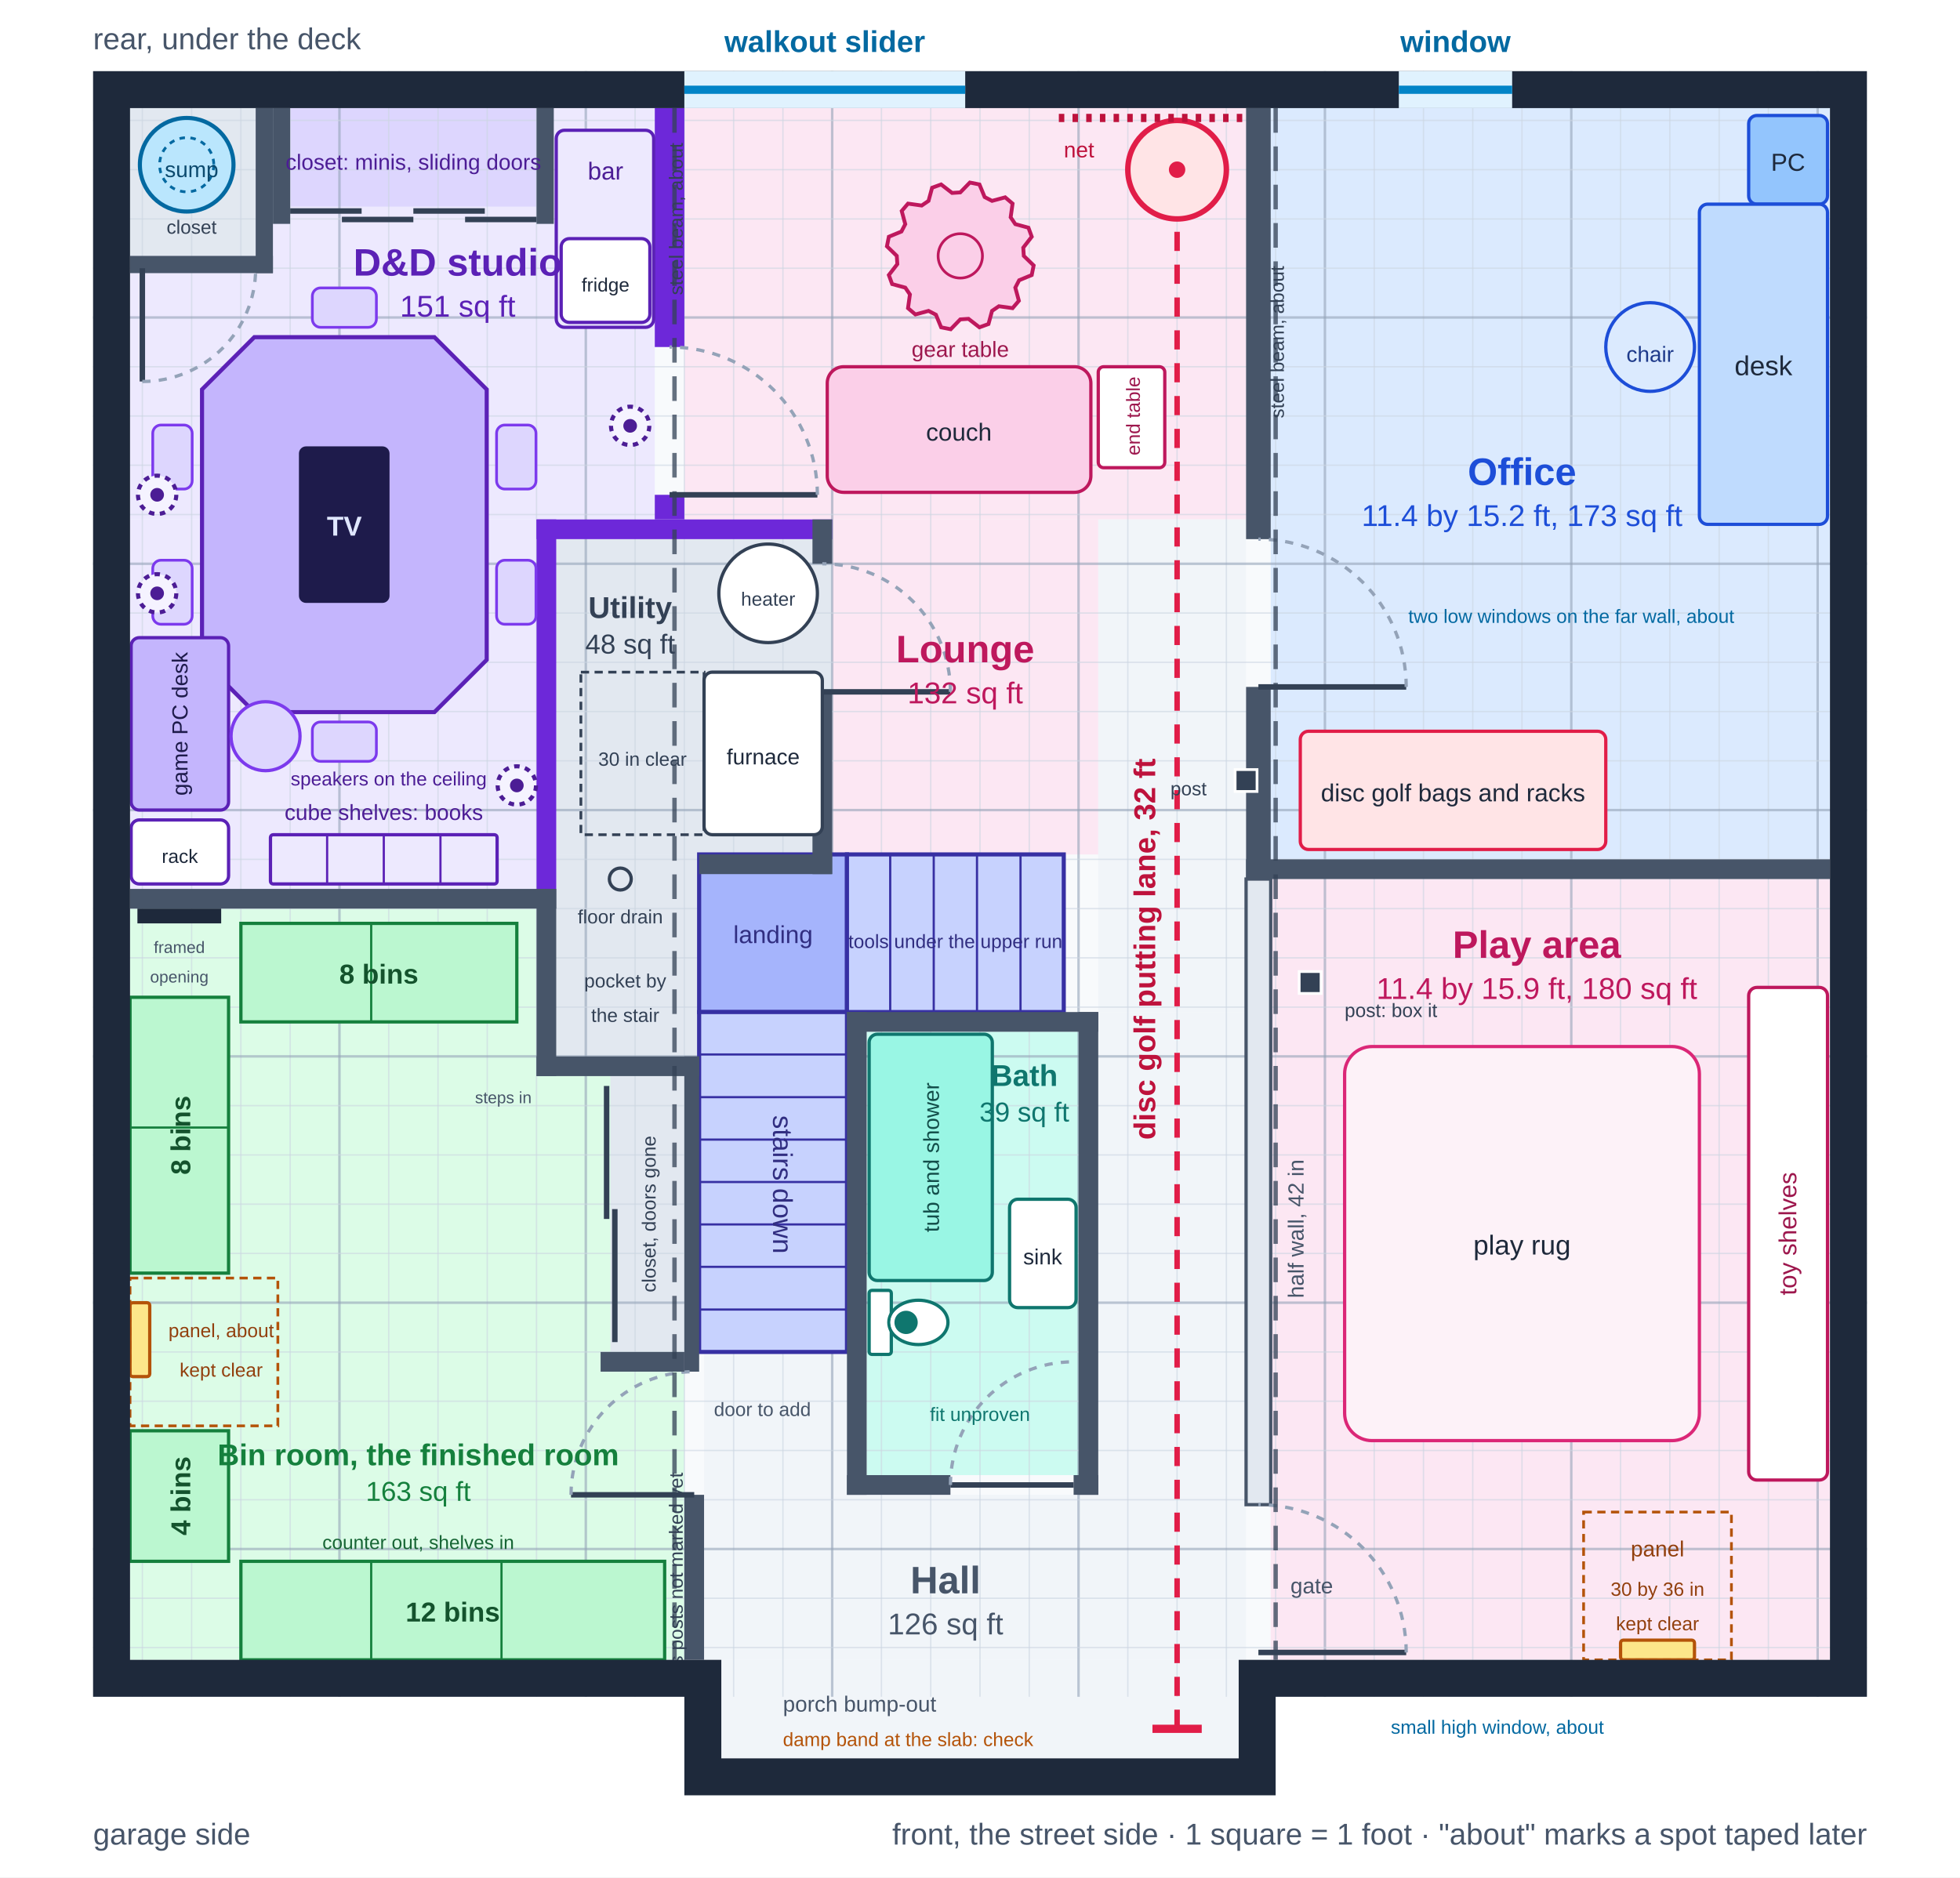
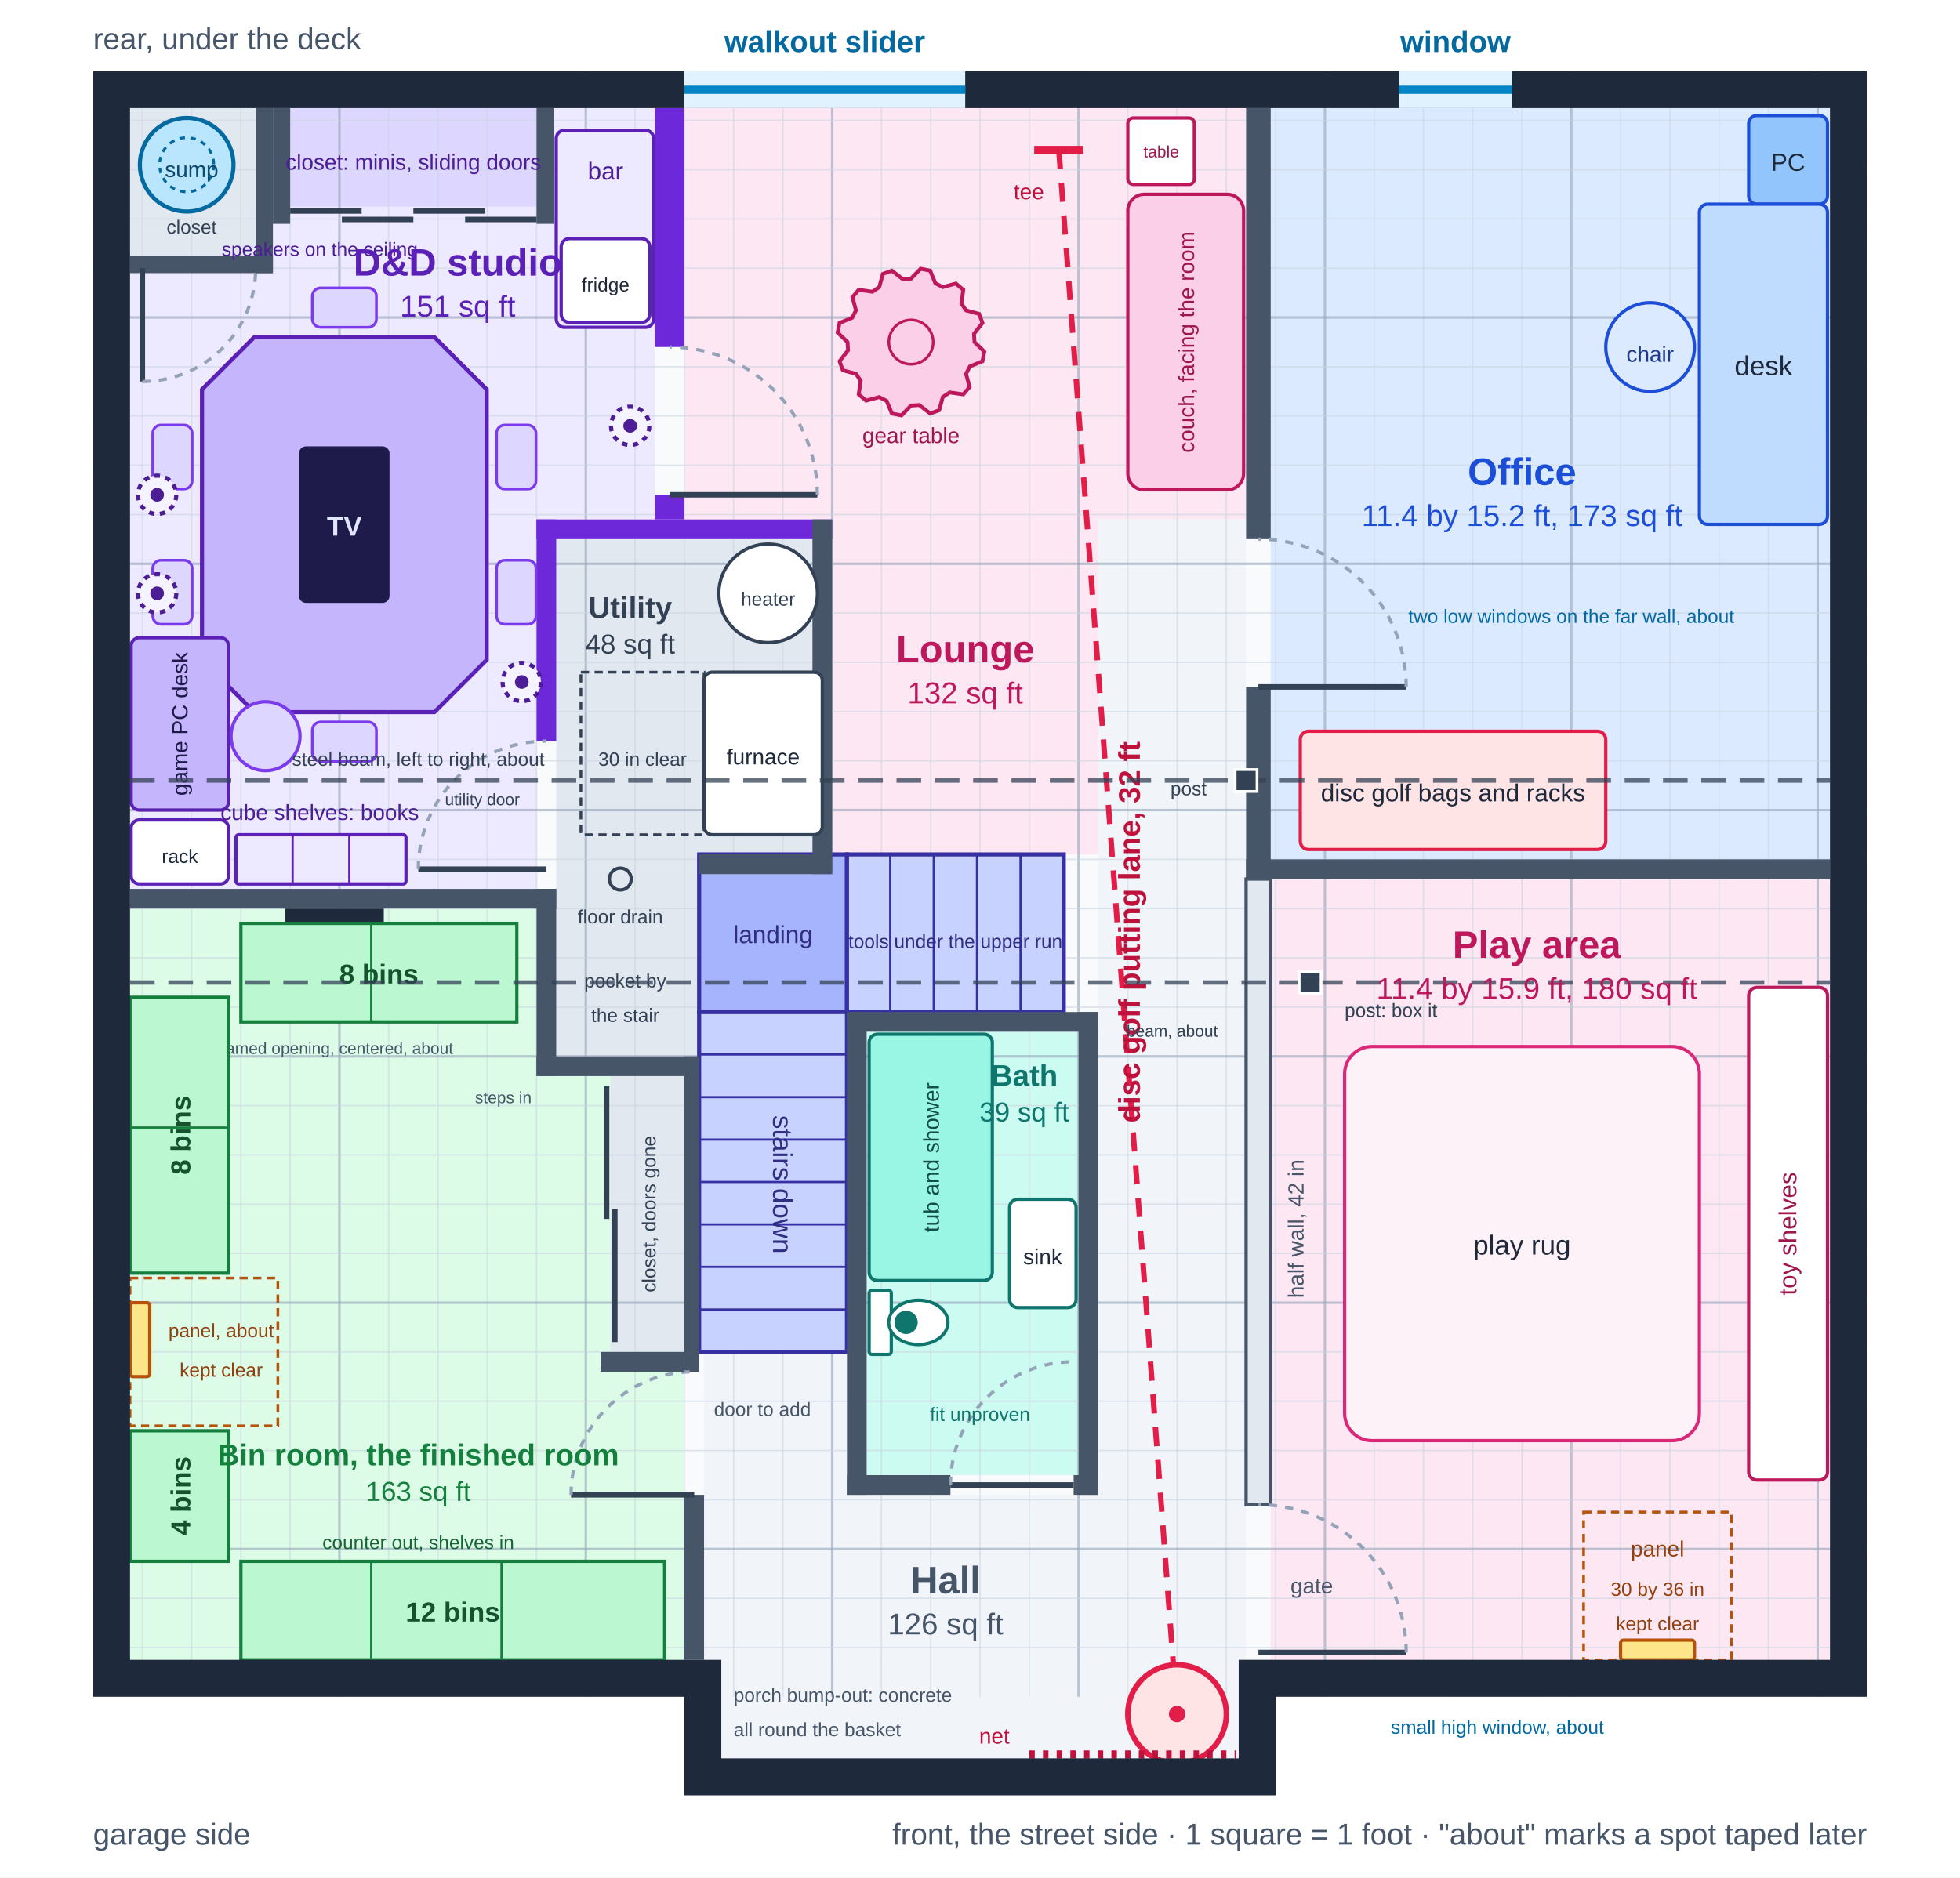
<svg xmlns="http://www.w3.org/2000/svg" viewBox="0 0 716 686" width="716" height="686" font-family="Segoe UI, Arial, sans-serif" role="img" aria-label="The basement with the D&amp;D studio by the utilities: studio, office, play area, bins in the finished room, the lane">
  <rect width="716" height="686" fill="#ffffff" />
  <rect x="34.0" y="26.0" width="648.0" height="594.0" fill="#f8fafc" />
  <rect x="250.0" y="620.0" width="216.0" height="36.0" fill="#f8fafc" />
  <rect x="47.5" y="39.5" width="191.7" height="150.3" fill="#ede9fe" />
  <rect x="47.5" y="189.8" width="148.5" height="135.0" fill="#ede9fe" />
  <rect x="47.5" y="39.5" width="45.9" height="54.0" fill="#e2e8f0" />
  <rect x="106.0" y="39.5" width="90.0" height="36.0" fill="#ddd6fe" />
  <rect x="47.5" y="332.0" width="148.5" height="54.0" fill="#dcfce7" />
  <rect x="47.5" y="386.0" width="202.5" height="220.5" fill="#dcfce7" />
  <rect x="223.0" y="393.2" width="27.0" height="100.8" fill="#e2e8f0" />
  <rect x="464.2" y="321.2" width="204.3" height="285.3" fill="#fce7f3" />
  <rect x="203.2" y="197.0" width="100.8" height="115.2" fill="#e2e8f0" />
  <rect x="203.2" y="312.2" width="52.2" height="73.8" fill="#e2e8f0" />
  <rect x="250.0" y="39.5" width="205.2" height="150.3" fill="#fce7f3" />
  <rect x="304.0" y="189.8" width="97.2" height="122.4" fill="#fce7f3" />
  <rect x="401.2" y="189.8" width="54.0" height="180.0" fill="#f1f5f9" />
  <rect x="401.2" y="369.8" width="54.0" height="176.4" fill="#f1f5f9" />
  <rect x="257.2" y="494.0" width="52.2" height="52.2" fill="#f1f5f9" />
  <rect x="257.2" y="546.2" width="198.0" height="60.3" fill="#f1f5f9" />
  <rect x="263.5" y="606.5" width="189.0" height="36.0" fill="#f1f5f9" />
  <rect x="464.2" y="39.5" width="204.3" height="274.5" fill="#dbeafe" />
  <rect x="316.6" y="377.0" width="77.4" height="162.0" fill="#ccfbf1" />
  <line x1="52.0" y1="26.0" x2="52.0" y2="620.0" stroke="#cbd5e1" stroke-width="0.5" opacity="0.6" />
  <line x1="70.0" y1="26.0" x2="70.0" y2="620.0" stroke="#cbd5e1" stroke-width="0.5" opacity="0.6" />
  <line x1="88.0" y1="26.0" x2="88.0" y2="620.0" stroke="#cbd5e1" stroke-width="0.5" opacity="0.6" />
  <line x1="106.0" y1="26.0" x2="106.0" y2="620.0" stroke="#cbd5e1" stroke-width="0.5" opacity="0.6" />
  <line x1="124.0" y1="26.0" x2="124.0" y2="620.0" stroke="#94a3b8" stroke-width="0.9" opacity="0.6" />
  <line x1="142.0" y1="26.0" x2="142.0" y2="620.0" stroke="#cbd5e1" stroke-width="0.5" opacity="0.6" />
  <line x1="160.0" y1="26.0" x2="160.0" y2="620.0" stroke="#cbd5e1" stroke-width="0.5" opacity="0.6" />
  <line x1="178.0" y1="26.0" x2="178.0" y2="620.0" stroke="#cbd5e1" stroke-width="0.5" opacity="0.6" />
  <line x1="196.0" y1="26.0" x2="196.0" y2="620.0" stroke="#cbd5e1" stroke-width="0.5" opacity="0.6" />
  <line x1="214.0" y1="26.0" x2="214.0" y2="620.0" stroke="#94a3b8" stroke-width="0.9" opacity="0.6" />
  <line x1="232.0" y1="26.0" x2="232.0" y2="620.0" stroke="#cbd5e1" stroke-width="0.5" opacity="0.6" />
  <line x1="250.0" y1="26.0" x2="250.0" y2="620.0" stroke="#cbd5e1" stroke-width="0.5" opacity="0.6" />
  <line x1="268.0" y1="26.0" x2="268.0" y2="620.0" stroke="#cbd5e1" stroke-width="0.5" opacity="0.6" />
  <line x1="286.0" y1="26.0" x2="286.0" y2="620.0" stroke="#cbd5e1" stroke-width="0.5" opacity="0.6" />
  <line x1="304.0" y1="26.0" x2="304.0" y2="620.0" stroke="#94a3b8" stroke-width="0.9" opacity="0.6" />
  <line x1="322.0" y1="26.0" x2="322.0" y2="620.0" stroke="#cbd5e1" stroke-width="0.5" opacity="0.6" />
  <line x1="340.0" y1="26.0" x2="340.0" y2="620.0" stroke="#cbd5e1" stroke-width="0.5" opacity="0.6" />
  <line x1="358.0" y1="26.0" x2="358.0" y2="620.0" stroke="#cbd5e1" stroke-width="0.5" opacity="0.6" />
  <line x1="376.0" y1="26.0" x2="376.0" y2="620.0" stroke="#cbd5e1" stroke-width="0.5" opacity="0.6" />
  <line x1="394.0" y1="26.0" x2="394.0" y2="620.0" stroke="#94a3b8" stroke-width="0.9" opacity="0.6" />
  <line x1="412.0" y1="26.0" x2="412.0" y2="620.0" stroke="#cbd5e1" stroke-width="0.5" opacity="0.6" />
  <line x1="430.0" y1="26.0" x2="430.0" y2="620.0" stroke="#cbd5e1" stroke-width="0.5" opacity="0.6" />
  <line x1="448.0" y1="26.0" x2="448.0" y2="620.0" stroke="#cbd5e1" stroke-width="0.5" opacity="0.6" />
  <line x1="466.0" y1="26.0" x2="466.0" y2="620.0" stroke="#cbd5e1" stroke-width="0.5" opacity="0.6" />
  <line x1="484.0" y1="26.0" x2="484.0" y2="620.0" stroke="#94a3b8" stroke-width="0.9" opacity="0.6" />
  <line x1="502.0" y1="26.0" x2="502.0" y2="620.0" stroke="#cbd5e1" stroke-width="0.5" opacity="0.6" />
  <line x1="520.0" y1="26.0" x2="520.0" y2="620.0" stroke="#cbd5e1" stroke-width="0.5" opacity="0.6" />
  <line x1="538.0" y1="26.0" x2="538.0" y2="620.0" stroke="#cbd5e1" stroke-width="0.5" opacity="0.6" />
  <line x1="556.0" y1="26.0" x2="556.0" y2="620.0" stroke="#cbd5e1" stroke-width="0.5" opacity="0.6" />
  <line x1="574.0" y1="26.0" x2="574.0" y2="620.0" stroke="#94a3b8" stroke-width="0.9" opacity="0.6" />
  <line x1="592.0" y1="26.0" x2="592.0" y2="620.0" stroke="#cbd5e1" stroke-width="0.5" opacity="0.6" />
  <line x1="610.0" y1="26.0" x2="610.0" y2="620.0" stroke="#cbd5e1" stroke-width="0.5" opacity="0.6" />
  <line x1="628.0" y1="26.0" x2="628.0" y2="620.0" stroke="#cbd5e1" stroke-width="0.5" opacity="0.6" />
  <line x1="646.0" y1="26.0" x2="646.0" y2="620.0" stroke="#cbd5e1" stroke-width="0.5" opacity="0.6" />
  <line x1="664.0" y1="26.0" x2="664.0" y2="620.0" stroke="#94a3b8" stroke-width="0.9" opacity="0.6" />
  <line x1="34.0" y1="44.0" x2="682.0" y2="44.0" stroke="#cbd5e1" stroke-width="0.5" opacity="0.6" />
  <line x1="34.0" y1="62.0" x2="682.0" y2="62.0" stroke="#cbd5e1" stroke-width="0.5" opacity="0.6" />
  <line x1="34.0" y1="80.0" x2="682.0" y2="80.0" stroke="#cbd5e1" stroke-width="0.5" opacity="0.6" />
  <line x1="34.0" y1="98.0" x2="682.0" y2="98.0" stroke="#cbd5e1" stroke-width="0.5" opacity="0.6" />
  <line x1="34.0" y1="116.0" x2="682.0" y2="116.0" stroke="#94a3b8" stroke-width="0.9" opacity="0.6" />
  <line x1="34.0" y1="134.0" x2="682.0" y2="134.0" stroke="#cbd5e1" stroke-width="0.5" opacity="0.6" />
  <line x1="34.0" y1="152.0" x2="682.0" y2="152.0" stroke="#cbd5e1" stroke-width="0.5" opacity="0.6" />
  <line x1="34.0" y1="170.0" x2="682.0" y2="170.0" stroke="#cbd5e1" stroke-width="0.5" opacity="0.6" />
  <line x1="34.0" y1="188.0" x2="682.0" y2="188.0" stroke="#cbd5e1" stroke-width="0.5" opacity="0.6" />
  <line x1="34.0" y1="206.0" x2="682.0" y2="206.0" stroke="#94a3b8" stroke-width="0.9" opacity="0.6" />
  <line x1="34.0" y1="224.0" x2="682.0" y2="224.0" stroke="#cbd5e1" stroke-width="0.5" opacity="0.6" />
  <line x1="34.0" y1="242.0" x2="682.0" y2="242.0" stroke="#cbd5e1" stroke-width="0.5" opacity="0.6" />
  <line x1="34.0" y1="260.0" x2="682.0" y2="260.0" stroke="#cbd5e1" stroke-width="0.5" opacity="0.6" />
  <line x1="34.0" y1="278.0" x2="682.0" y2="278.0" stroke="#cbd5e1" stroke-width="0.5" opacity="0.6" />
  <line x1="34.0" y1="296.0" x2="682.0" y2="296.0" stroke="#94a3b8" stroke-width="0.9" opacity="0.6" />
  <line x1="34.0" y1="314.0" x2="682.0" y2="314.0" stroke="#cbd5e1" stroke-width="0.5" opacity="0.6" />
  <line x1="34.0" y1="332.0" x2="682.0" y2="332.0" stroke="#cbd5e1" stroke-width="0.5" opacity="0.6" />
  <line x1="34.0" y1="350.0" x2="682.0" y2="350.0" stroke="#cbd5e1" stroke-width="0.5" opacity="0.6" />
  <line x1="34.0" y1="368.0" x2="682.0" y2="368.0" stroke="#cbd5e1" stroke-width="0.5" opacity="0.6" />
  <line x1="34.0" y1="386.0" x2="682.0" y2="386.0" stroke="#94a3b8" stroke-width="0.9" opacity="0.6" />
  <line x1="34.0" y1="404.0" x2="682.0" y2="404.0" stroke="#cbd5e1" stroke-width="0.5" opacity="0.6" />
  <line x1="34.0" y1="422.0" x2="682.0" y2="422.0" stroke="#cbd5e1" stroke-width="0.5" opacity="0.6" />
  <line x1="34.0" y1="440.0" x2="682.0" y2="440.0" stroke="#cbd5e1" stroke-width="0.5" opacity="0.6" />
  <line x1="34.0" y1="458.0" x2="682.0" y2="458.0" stroke="#cbd5e1" stroke-width="0.5" opacity="0.6" />
  <line x1="34.0" y1="476.0" x2="682.0" y2="476.0" stroke="#94a3b8" stroke-width="0.9" opacity="0.6" />
  <line x1="34.0" y1="494.0" x2="682.0" y2="494.0" stroke="#cbd5e1" stroke-width="0.5" opacity="0.6" />
  <line x1="34.0" y1="512.0" x2="682.0" y2="512.0" stroke="#cbd5e1" stroke-width="0.5" opacity="0.6" />
  <line x1="34.0" y1="530.0" x2="682.0" y2="530.0" stroke="#cbd5e1" stroke-width="0.5" opacity="0.6" />
  <line x1="34.0" y1="548.0" x2="682.0" y2="548.0" stroke="#cbd5e1" stroke-width="0.5" opacity="0.6" />
  <line x1="34.0" y1="566.0" x2="682.0" y2="566.0" stroke="#94a3b8" stroke-width="0.9" opacity="0.6" />
  <line x1="34.0" y1="584.0" x2="682.0" y2="584.0" stroke="#cbd5e1" stroke-width="0.5" opacity="0.6" />
  <line x1="34.0" y1="602.0" x2="682.0" y2="602.0" stroke="#cbd5e1" stroke-width="0.5" opacity="0.6" />
  <rect x="255.4" y="312.2" width="54.0" height="57.6" fill="#a5b4fc" stroke="#3730a3" stroke-width="1.5" />
  <rect x="309.4" y="312.2" width="79.2" height="57.6" fill="#c7d2fe" stroke="#3730a3" stroke-width="1.5" />
  <line x1="325.2" y1="312.2" x2="325.2" y2="369.8" stroke="#3730a3" stroke-width="0.8" />
  <line x1="341.1" y1="312.2" x2="341.1" y2="369.8" stroke="#3730a3" stroke-width="0.8" />
  <line x1="356.9" y1="312.2" x2="356.9" y2="369.8" stroke="#3730a3" stroke-width="0.8" />
  <line x1="372.8" y1="312.2" x2="372.8" y2="369.8" stroke="#3730a3" stroke-width="0.8" />
  <rect x="255.4" y="369.8" width="54.0" height="124.2" fill="#c7d2fe" stroke="#3730a3" stroke-width="1.5" />
  <line x1="255.4" y1="385.3" x2="309.4" y2="385.3" stroke="#3730a3" stroke-width="0.8" />
  <line x1="255.4" y1="400.9" x2="309.4" y2="400.9" stroke="#3730a3" stroke-width="0.8" />
  <line x1="255.4" y1="416.4" x2="309.4" y2="416.4" stroke="#3730a3" stroke-width="0.8" />
  <line x1="255.4" y1="431.9" x2="309.4" y2="431.9" stroke="#3730a3" stroke-width="0.8" />
  <line x1="255.4" y1="447.4" x2="309.4" y2="447.4" stroke="#3730a3" stroke-width="0.8" />
  <line x1="255.4" y1="462.9" x2="309.4" y2="462.9" stroke="#3730a3" stroke-width="0.8" />
  <line x1="255.4" y1="478.5" x2="309.4" y2="478.5" stroke="#3730a3" stroke-width="0.8" />
  <text x="282.4" y="344.6" font-size="9" fill="#312e81" text-anchor="middle">landing</text>
  <text x="282.4" y="432.8" font-size="10" fill="#312e81" text-anchor="middle" transform="rotate(90 282.4 432.8)">stairs down</text>
  <rect x="239.2" y="39.5" width="10.8" height="87.3" fill="#6d28d9" />
  <rect x="239.2" y="180.8" width="10.8" height="9.0" fill="#6d28d9" />
-   <rect x="196.0" y="189.8" width="7.2" height="135.0" fill="#6d28d9" />
+   <rect x="196.0" y="189.8" width="7.2" height="81.0" fill="#6d28d9" />
  <rect x="196.0" y="189.8" width="108.0" height="7.2" fill="#6d28d9" />
  <line x1="244.6" y1="180.8" x2="298.6" y2="180.8" stroke="#334155" stroke-width="2" />
  <path d="M 298.6 180.8 A 54.0 54.0 0 0 0 244.6 126.8" fill="none" stroke="#94a3b8" stroke-width="1.2" stroke-dasharray="3,3" />
  <rect x="47.5" y="93.5" width="52.2" height="6.3" fill="#475569" />
  <rect x="93.4" y="39.5" width="6.3" height="60.3" fill="#475569" />
  <line x1="52.0" y1="98.0" x2="52.0" y2="139.4" stroke="#334155" stroke-width="2" />
  <path d="M 52.0 139.4 A 41.4 41.4 0 0 0 93.4 98.0" fill="none" stroke="#94a3b8" stroke-width="1.2" stroke-dasharray="3,3" />
  <circle cx="68.2" cy="60.2" r="17.1" fill="#bae6fd" stroke="#0369a1" stroke-width="1.5" />
  <circle cx="68.2" cy="60.2" r="9.9" fill="none" stroke="#0369a1" stroke-width="1" stroke-dasharray="2,2" />
  <text x="70.0" y="64.7" font-size="8" fill="#0c4a6e" text-anchor="middle">sump</text>
  <text x="70.0" y="85.4" font-size="7" fill="#334155" text-anchor="middle">closet</text>
  <rect x="99.7" y="39.5" width="6.3" height="42.3" fill="#475569" />
  <rect x="196.0" y="39.5" width="6.3" height="42.3" fill="#475569" />
  <line x1="106.0" y1="77.1" x2="132.1" y2="77.1" stroke="#334155" stroke-width="2" />
  <line x1="124.9" y1="80.2" x2="151.0" y2="80.2" stroke="#334155" stroke-width="2" />
  <line x1="151.0" y1="77.1" x2="177.1" y2="77.1" stroke="#334155" stroke-width="2" />
  <line x1="169.9" y1="80.2" x2="196.0" y2="80.2" stroke="#334155" stroke-width="2" />
  <text x="151.0" y="62.0" font-size="8" fill="#4c1d95" text-anchor="middle">closet: minis, sliding doors</text>
  <rect x="203.2" y="47.6" width="35.6" height="72.0" rx="3" fill="#ede9fe" stroke="#5b21b6" stroke-width="1.2" />
  <text x="221.2" y="65.6" font-size="9" fill="#4c1d95" text-anchor="middle">bar</text>
  <rect x="205.0" y="87.2" width="32.4" height="30.6" rx="3" fill="#ffffff" stroke="#5b21b6" stroke-width="1.2" />
  <text x="221.2" y="106.5" font-size="7" fill="#1e293b" text-anchor="middle">fridge</text>
  <polygon points="92.9,123.2 158.7,123.2 177.8,142.3 177.8,241.1 158.7,260.2 92.9,260.2 73.8,241.1 73.8,142.3" fill="#c4b5fd" stroke="#5b21b6" stroke-width="1.5" />
  <rect x="109.8" y="163.7" width="31.9" height="56.0" rx="2" fill="#1e1b4b" stroke="#1e1b4b" stroke-width="1.2" />
  <text x="125.8" y="195.7" font-size="10" font-weight="700" fill="#e0e7ff" text-anchor="middle">TV</text>
  <rect x="114.1" y="105.2" width="23.4" height="14.4" rx="3" fill="#ddd6fe" stroke="#7c3aed" />
  <rect x="114.1" y="263.8" width="23.4" height="14.4" rx="3" fill="#ddd6fe" stroke="#7c3aed" />
  <rect x="55.8" y="155.3" width="14.4" height="23.4" rx="3" fill="#ddd6fe" stroke="#7c3aed" />
  <rect x="181.4" y="155.3" width="14.4" height="23.4" rx="3" fill="#ddd6fe" stroke="#7c3aed" />
  <rect x="55.8" y="204.7" width="14.4" height="23.4" rx="3" fill="#ddd6fe" stroke="#7c3aed" />
  <rect x="181.4" y="204.7" width="14.4" height="23.4" rx="3" fill="#ddd6fe" stroke="#7c3aed" />
  <rect x="47.9" y="233.0" width="35.6" height="63.0" rx="3" fill="#c4b5fd" stroke="#5b21b6" stroke-width="1.2" />
  <text x="65.5" y="264.5" font-size="8" fill="#1e1b4b" text-anchor="middle" transform="rotate(-90 65.5 264.5)" dy="3">game PC desk</text>
  <rect x="47.9" y="299.6" width="35.6" height="23.4" rx="3" fill="#ffffff" stroke="#5b21b6" stroke-width="1.2" />
  <text x="65.7" y="315.3" font-size="7" fill="#1e293b" text-anchor="middle">rack</text>
  <circle cx="97.0" cy="269.0" r="12.6" fill="#ddd6fe" stroke="#7c3aed" stroke-width="1.2" />
-   <rect x="98.8" y="305.0" width="82.8" height="18.0" rx="1" fill="#ede9fe" stroke="#5b21b6" stroke-width="1.2" />
-   <line x1="119.5" y1="305.0" x2="119.5" y2="323.0" stroke="#5b21b6" stroke-width="0.8" />
-   <line x1="140.2" y1="305.0" x2="140.2" y2="323.0" stroke="#5b21b6" stroke-width="0.8" />
-   <line x1="160.9" y1="305.0" x2="160.9" y2="323.0" stroke="#5b21b6" stroke-width="0.8" />
-   <text x="140.2" y="299.6" font-size="8" fill="#4c1d95" text-anchor="middle">cube shelves: books</text>
+   <rect x="86.2" y="305.0" width="62.1" height="18.0" rx="1" fill="#ede9fe" stroke="#5b21b6" stroke-width="1.2" />
+   <line x1="106.9" y1="305.0" x2="106.9" y2="323.0" stroke="#5b21b6" stroke-width="0.8" />
+   <line x1="127.6" y1="305.0" x2="127.6" y2="323.0" stroke="#5b21b6" stroke-width="0.8" />
+   <text x="116.8" y="299.6" font-size="8" fill="#4c1d95" text-anchor="middle">cube shelves: books</text>
+   <text x="176.2" y="294.2" font-size="6" fill="#334155" text-anchor="middle">utility door</text>
  <circle cx="57.4" cy="180.8" r="7" fill="#f5f3ff" stroke="#4c1d95" stroke-width="1.5" stroke-dasharray="2,2" />
  <circle cx="57.4" cy="180.8" r="2.5" fill="#4c1d95" />
  <circle cx="230.2" cy="155.6" r="7" fill="#f5f3ff" stroke="#4c1d95" stroke-width="1.5" stroke-dasharray="2,2" />
  <circle cx="230.2" cy="155.6" r="2.5" fill="#4c1d95" />
  <circle cx="57.4" cy="216.8" r="7" fill="#f5f3ff" stroke="#4c1d95" stroke-width="1.5" stroke-dasharray="2,2" />
  <circle cx="57.4" cy="216.8" r="2.5" fill="#4c1d95" />
-   <circle cx="188.8" cy="287.0" r="7" fill="#f5f3ff" stroke="#4c1d95" stroke-width="1.5" stroke-dasharray="2,2" />
-   <circle cx="188.8" cy="287.0" r="2.5" fill="#4c1d95" />
-   <text x="142.0" y="287.0" font-size="7" fill="#4c1d95" text-anchor="middle">speakers on the ceiling</text>
+   <circle cx="190.6" cy="249.2" r="7" fill="#f5f3ff" stroke="#4c1d95" stroke-width="1.5" stroke-dasharray="2,2" />
+   <circle cx="190.6" cy="249.2" r="2.5" fill="#4c1d95" />
+   <text x="116.8" y="93.5" font-size="7" fill="#4c1d95" text-anchor="middle">speakers on the ceiling</text>
  <rect x="47.5" y="324.8" width="155.7" height="7.2" fill="#475569" />
  <rect x="196.0" y="324.8" width="7.2" height="68.4" fill="#475569" />
  <rect x="196.0" y="386.0" width="59.4" height="7.2" fill="#475569" />
  <rect x="250.0" y="386.0" width="5.4" height="115.2" fill="#475569" />
  <rect x="250.0" y="546.2" width="7.2" height="60.3" fill="#475569" />
  <line x1="253.6" y1="546.2" x2="208.6" y2="546.2" stroke="#334155" stroke-width="2" />
  <path d="M 208.6 546.2 A 45.0 45.0 0 0 1 253.6 501.2" fill="none" stroke="#94a3b8" stroke-width="1.2" stroke-dasharray="3,3" />
  <text x="260.8" y="517.4" font-size="7" fill="#475569" text-anchor="start">door to add</text>
  <rect x="219.4" y="494.0" width="30.6" height="7.2" fill="#475569" />
  <line x1="221.6" y1="396.8" x2="221.6" y2="445.4" stroke="#334155" stroke-width="2" />
  <line x1="224.6" y1="441.8" x2="224.6" y2="490.4" stroke="#334155" stroke-width="2" />
  <text x="236.5" y="443.6" font-size="7" fill="#334155" text-anchor="middle" transform="rotate(-90 236.5 443.6)" dy="3">closet, doors gone</text>
  <text x="194.2" y="403.1" font-size="6" fill="#475569" text-anchor="end">steps in</text>
  <rect x="47.5" y="476.0" width="7.2" height="27.0" rx="1" fill="#fde68a" stroke="#b45309" stroke-width="1.2" />
  <rect x="47.5" y="467.0" width="54.0" height="54.0" fill="none" stroke="#b45309" stroke-width="1" stroke-dasharray="3,2" />
  <text x="80.8" y="488.6" font-size="7" fill="#92400e" text-anchor="middle">panel, about</text>
  <text x="80.8" y="503.0" font-size="7" fill="#92400e" text-anchor="middle">kept clear</text>
-   <rect x="50.2" y="332.0" width="30.6" height="5.4" fill="#1e293b" />
-   <text x="65.5" y="348.2" font-size="6" fill="#475569" text-anchor="middle">framed</text>
-   <text x="65.5" y="359.0" font-size="6" fill="#475569" text-anchor="middle">opening</text>
+   <rect x="104.2" y="332.0" width="36.0" height="5.4" fill="#1e293b" />
+   <text x="122.2" y="385.1" font-size="6" fill="#475569" text-anchor="middle">framed opening, centered, about</text>
  <rect x="47.5" y="364.4" width="36.0" height="100.8" fill="#bbf7d0" stroke="#15803d" stroke-width="1.2" />
  <line x1="47.5" y1="412.0" x2="83.5" y2="412.0" stroke="#15803d" stroke-width="0.8" />
  <text x="65.5" y="418.8" font-size="10" font-weight="700" fill="#14532d" text-anchor="middle" transform="rotate(-90 65.5 414.8)">8 bins</text>
  <rect x="88.0" y="337.4" width="100.8" height="36.0" fill="#bbf7d0" stroke="#15803d" stroke-width="1.2" />
  <line x1="135.6" y1="337.4" x2="135.6" y2="373.4" stroke="#15803d" stroke-width="0.8" />
  <text x="138.4" y="359.4" font-size="10" font-weight="700" fill="#14532d" text-anchor="middle">8 bins</text>
  <rect x="88.0" y="570.5" width="154.8" height="36.0" fill="#bbf7d0" stroke="#15803d" stroke-width="1.2" />
  <line x1="135.6" y1="570.5" x2="135.6" y2="606.5" stroke="#15803d" stroke-width="0.8" />
  <line x1="183.2" y1="570.5" x2="183.2" y2="606.5" stroke="#15803d" stroke-width="0.8" />
  <text x="165.4" y="592.5" font-size="10" font-weight="700" fill="#14532d" text-anchor="middle">12 bins</text>
  <rect x="47.5" y="522.8" width="36.0" height="47.7" fill="#bbf7d0" stroke="#15803d" stroke-width="1.2" />
  <text x="65.5" y="550.6" font-size="10" font-weight="700" fill="#14532d" text-anchor="middle" transform="rotate(-90 65.5 546.6)">4 bins</text>
  <text x="152.8" y="566.0" font-size="7" fill="#166534" text-anchor="middle">counter out, shelves in</text>
  <rect x="491.2" y="382.4" width="129.6" height="144.0" rx="10" fill="#fdf2f8" stroke="#db2777" stroke-width="1.2" />
  <text x="556.0" y="458.4" font-size="10" fill="#1e293b" text-anchor="middle">play rug</text>
  <rect x="638.8" y="360.8" width="28.8" height="180.0" rx="3" fill="#ffffff" stroke="#be185d" stroke-width="1.2" />
  <text x="653.2" y="450.8" font-size="9" fill="#9d174d" text-anchor="middle" transform="rotate(-90 653.2 450.8)" dy="3">toy shelves</text>
  <rect x="592.0" y="599.3" width="27.0" height="7.2" rx="1" fill="#fde68a" stroke="#b45309" stroke-width="1.2" />
  <rect x="578.5" y="552.5" width="54.0" height="54.0" fill="none" stroke="#b45309" stroke-width="1" stroke-dasharray="3,2" />
  <text x="605.5" y="568.7" font-size="8" fill="#92400e" text-anchor="middle">panel</text>
  <text x="605.5" y="583.1" font-size="7" fill="#92400e" text-anchor="middle">30 by 36 in</text>
  <text x="605.5" y="595.7" font-size="7" fill="#92400e" text-anchor="middle">kept clear</text>
  <rect x="455.2" y="321.2" width="9.0" height="228.6" fill="#e2e8f0" stroke="#475569" stroke-width="1.2" />
  <line x1="459.7" y1="603.8" x2="513.7" y2="603.8" stroke="#334155" stroke-width="2" />
  <path d="M 513.7 603.8 A 54.0 54.0 0 0 0 459.7 549.8" fill="none" stroke="#94a3b8" stroke-width="1.2" stroke-dasharray="3,3" />
  <text x="473.2" y="449.0" font-size="8" fill="#475569" text-anchor="middle" transform="rotate(-90 473.2 449.0)" dy="3">half wall, 42 in</text>
  <text x="471.4" y="582.2" font-size="8" fill="#475569" text-anchor="start">gate</text>
  <text x="491.2" y="371.6" font-size="7" fill="#334155" text-anchor="start">post: box it</text>
  <rect x="529.0" y="606.5" width="36.0" height="13.5" fill="#e0f2fe" />
  <line x1="529.0" y1="613.3" x2="565.0" y2="613.3" stroke="#0284c7" stroke-width="3" />
  <text x="547.0" y="633.5" font-size="7" fill="#0369a1" text-anchor="middle">small high window, about</text>
-   <rect x="296.8" y="189.8" width="7.2" height="16.2" fill="#475569" />
-   <rect x="296.8" y="252.8" width="7.2" height="66.6" fill="#475569" />
+   <rect x="296.8" y="189.8" width="7.2" height="129.6" fill="#475569" />
  <rect x="255.4" y="312.2" width="48.6" height="7.2" fill="#475569" />
-   <line x1="300.4" y1="252.8" x2="347.2" y2="252.8" stroke="#334155" stroke-width="2" />
-   <path d="M 347.2 252.8 A 46.8 46.8 0 0 0 300.4 206.0" fill="none" stroke="#94a3b8" stroke-width="1.2" stroke-dasharray="3,3" />
+   <line x1="199.6" y1="317.6" x2="152.8" y2="317.6" stroke="#334155" stroke-width="2" />
+   <path d="M 152.8 317.6 A 46.8 46.8 0 0 1 199.6 270.8" fill="none" stroke="#94a3b8" stroke-width="1.2" stroke-dasharray="3,3" />
  <rect x="257.2" y="245.6" width="43.2" height="59.4" rx="3" fill="#ffffff" stroke="#334155" stroke-width="1.2" />
  <text x="278.8" y="279.3" font-size="8" fill="#1e293b" text-anchor="middle">furnace</text>
  <rect x="212.2" y="245.6" width="45.0" height="59.4" fill="none" stroke="#334155" stroke-width="1" stroke-dasharray="3,2" />
  <text x="234.7" y="279.8" font-size="7" fill="#334155" text-anchor="middle">30 in clear</text>
  <circle cx="280.6" cy="216.8" r="18.0" fill="#ffffff" stroke="#334155" stroke-width="1.2" />
  <text x="280.6" y="221.3" font-size="7" fill="#334155" text-anchor="middle">heater</text>
  <circle cx="226.6" cy="321.2" r="4" fill="none" stroke="#334155" stroke-width="1.2" />
  <text x="226.6" y="337.4" font-size="7" fill="#334155" text-anchor="middle">floor drain</text>
  <text x="228.4" y="360.8" font-size="7" fill="#334155" text-anchor="middle">pocket by</text>
  <text x="228.4" y="373.4" font-size="7" fill="#334155" text-anchor="middle">the stair</text>
-   <rect x="302.2" y="134.0" width="96.3" height="45.9" rx="6" fill="#fbcfe8" stroke="#be185d" stroke-width="1.2" />
-   <text x="350.3" y="161.0" font-size="9" fill="#1e293b" text-anchor="middle">couch</text>
-   <rect x="401.2" y="134.0" width="24.3" height="36.9" rx="2" fill="#ffffff" stroke="#be185d" stroke-width="1.2" />
-   <text x="413.4" y="152.0" font-size="7" fill="#9d174d" text-anchor="middle" transform="rotate(-90 413.4 152.0)" dy="3">end table</text>
-   <polygon points="374.0,93.5 377.6,97.0 376.9,100.5 372.3,102.4 370.9,105.1 372.2,109.9 369.9,112.6 364.9,111.9 362.4,113.6 361.1,118.4 357.8,119.6 353.8,116.5 350.8,116.7 347.3,120.3 343.8,119.6 341.9,115.0 339.2,113.6 334.4,114.9 331.7,112.6 332.4,107.6 330.7,105.1 325.9,103.8 324.7,100.5 327.8,96.5 327.6,93.5 324.0,90.0 324.7,86.5 329.3,84.6 330.7,81.9 329.4,77.1 331.7,74.4 336.7,75.1 339.2,73.4 340.5,68.6 343.8,67.4 347.8,70.5 350.8,70.3 354.3,66.7 357.8,67.4 359.7,72.0 362.4,73.4 367.2,72.1 369.9,74.4 369.2,79.4 370.9,81.9 375.7,83.2 376.9,86.5 373.8,90.5" fill="#fbcfe8" stroke="#be185d" stroke-width="1.4" />
-   <circle cx="350.8" cy="93.5" r="8.1" fill="none" stroke="#be185d" stroke-width="1" />
-   <text x="350.8" y="130.4" font-size="8" fill="#9d174d" text-anchor="middle">gear table</text>
+   <rect x="412.0" y="71.0" width="42.3" height="108.0" rx="6" fill="#fbcfe8" stroke="#be185d" stroke-width="1.2" />
+   <text x="433.2" y="125.0" font-size="8" fill="#9d174d" text-anchor="middle" transform="rotate(-90 433.2 125.0)" dy="3">couch, facing the room</text>
+   <rect x="412.0" y="43.1" width="24.3" height="24.3" rx="2" fill="#ffffff" stroke="#be185d" stroke-width="1.2" />
+   <text x="424.2" y="57.5" font-size="6" fill="#9d174d" text-anchor="middle">table</text>
+   <polygon points="356.0,125.0 359.6,128.5 358.9,132.0 354.3,133.9 352.9,136.6 354.2,141.4 351.9,144.1 346.9,143.4 344.4,145.1 343.1,149.9 339.8,151.1 335.8,148.0 332.8,148.2 329.3,151.8 325.8,151.1 323.9,146.5 321.2,145.1 316.4,146.4 313.7,144.1 314.4,139.1 312.7,136.6 307.9,135.3 306.7,132.0 309.8,128.0 309.6,125.0 306.0,121.5 306.7,118.0 311.3,116.1 312.7,113.4 311.4,108.6 313.7,105.9 318.7,106.6 321.2,104.9 322.5,100.1 325.8,98.9 329.8,102.0 332.8,101.8 336.3,98.2 339.8,98.9 341.7,103.5 344.4,104.9 349.2,103.6 351.9,105.9 351.2,110.9 352.9,113.4 357.7,114.7 358.9,118.0 355.8,122.0" fill="#fbcfe8" stroke="#be185d" stroke-width="1.4" />
+   <circle cx="332.8" cy="125.0" r="8.1" fill="none" stroke="#be185d" stroke-width="1" />
+   <text x="332.8" y="161.9" font-size="8" fill="#9d174d" text-anchor="middle">gear table</text>
+   <text x="381.4" y="72.8" font-size="8" fill="#be123c" text-anchor="end">tee</text>
  <text x="349.0" y="346.4" font-size="7" fill="#312e81" text-anchor="middle">tools under the upper run</text>
-   <line x1="430.0" y1="631.7" x2="430.0" y2="62.0" stroke="#e11d48" stroke-width="2" stroke-dasharray="7,5" />
-   <line x1="421.0" y1="631.7" x2="439.0" y2="631.7" stroke="#e11d48" stroke-width="3" />
-   <circle cx="430.0" cy="62.0" r="18.0" fill="#ffe4e6" stroke="#e11d48" stroke-width="2" />
-   <circle cx="430.0" cy="62.0" r="3" fill="#e11d48" />
-   <text x="422.0" y="346.8" font-size="11" font-weight="700" fill="#be123c" text-anchor="middle" transform="rotate(-90 422.0 346.8)">disc golf putting lane, 32 ft</text>
-   <line x1="386.8" y1="43.1" x2="455.2" y2="43.1" stroke="#be123c" stroke-width="3" stroke-dasharray="2,3" />
-   <text x="388.6" y="57.5" font-size="8" fill="#be123c" text-anchor="start">net</text>
-   <text x="286.0" y="625.4" font-size="8" fill="#475569" text-anchor="start">porch bump-out</text>
-   <text x="286.0" y="638.0" font-size="7" fill="#b45309" text-anchor="start">damp band at the slab: check</text>
+   <line x1="386.8" y1="54.8" x2="430.0" y2="626.3" stroke="#e11d48" stroke-width="2" stroke-dasharray="7,5" />
+   <line x1="377.8" y1="54.8" x2="395.8" y2="54.8" stroke="#e11d48" stroke-width="3" />
+   <circle cx="430.0" cy="626.3" r="18.0" fill="#ffe4e6" stroke="#e11d48" stroke-width="2" />
+   <circle cx="430.0" cy="626.3" r="3" fill="#e11d48" />
+   <text x="416.4" y="340.6" font-size="11" font-weight="700" fill="#be123c" text-anchor="middle" transform="rotate(-90 416.4 340.6)">disc golf putting lane, 32 ft</text>
+   <line x1="376.0" y1="641.1" x2="451.6" y2="641.1" stroke="#be123c" stroke-width="3" stroke-dasharray="2,3" />
+   <text x="368.8" y="637.1" font-size="8" fill="#be123c" text-anchor="end">net</text>
+   <text x="268.0" y="621.8" font-size="7" fill="#475569" text-anchor="start">porch bump-out: concrete</text>
+   <text x="268.0" y="634.4" font-size="7" fill="#475569" text-anchor="start">all round the basket</text>
  <rect x="455.2" y="39.5" width="9.0" height="157.5" fill="#475569" />
  <rect x="455.2" y="251.0" width="9.0" height="70.2" fill="#475569" />
  <rect x="455.2" y="314.0" width="213.3" height="7.2" fill="#475569" />
  <line x1="459.7" y1="251.0" x2="513.7" y2="251.0" stroke="#334155" stroke-width="2" />
  <path d="M 513.7 251.0 A 54.0 54.0 0 0 0 459.7 197.0" fill="none" stroke="#94a3b8" stroke-width="1.2" stroke-dasharray="3,3" />
  <rect x="638.8" y="42.2" width="28.8" height="32.4" rx="3" fill="#93c5fd" stroke="#1d4ed8" stroke-width="1.2" />
  <text x="653.2" y="62.4" font-size="9" fill="#1e293b" text-anchor="middle">PC</text>
  <rect x="620.8" y="74.6" width="46.8" height="117.0" rx="3" fill="#bfdbfe" stroke="#1d4ed8" stroke-width="1.2" />
  <text x="644.2" y="137.1" font-size="10" fill="#1e293b" text-anchor="middle">desk</text>
  <circle cx="602.8" cy="126.8" r="16.2" fill="#dbeafe" stroke="#1d4ed8" stroke-width="1.2" />
  <text x="602.8" y="132.2" font-size="8" fill="#1e3a8a" text-anchor="middle">chair</text>
  <rect x="475.0" y="267.2" width="111.6" height="43.2" rx="3" fill="#ffe4e6" stroke="#e11d48" stroke-width="1.2" />
  <text x="530.8" y="292.8" font-size="9" fill="#1e293b" text-anchor="middle">disc golf bags and racks</text>
  <rect x="668.5" y="89.0" width="13.5" height="27.0" fill="#e0f2fe" />
  <line x1="675.3" y1="89.0" x2="675.3" y2="116.0" stroke="#0284c7" stroke-width="3" />
  <rect x="668.5" y="157.4" width="13.5" height="27.0" fill="#e0f2fe" />
  <line x1="675.3" y1="157.4" x2="675.3" y2="184.4" stroke="#0284c7" stroke-width="3" />
  <text x="574.0" y="227.6" font-size="7" fill="#0369a1" text-anchor="middle">two low windows on the far wall, about</text>
  <rect x="309.4" y="369.8" width="91.8" height="7.2" fill="#475569" />
  <rect x="309.4" y="369.8" width="7.2" height="176.4" fill="#475569" />
  <rect x="394.0" y="369.8" width="7.2" height="176.4" fill="#475569" />
  <rect x="309.4" y="539.0" width="37.8" height="7.2" fill="#475569" />
  <rect x="392.2" y="539.0" width="9.0" height="7.2" fill="#475569" />
  <line x1="392.2" y1="542.6" x2="347.2" y2="542.6" stroke="#334155" stroke-width="2" />
  <path d="M 347.2 542.6 A 45.0 45.0 0 0 1 392.2 497.6" fill="none" stroke="#94a3b8" stroke-width="1.2" stroke-dasharray="3,3" />
  <rect x="317.5" y="377.9" width="45.0" height="90.0" rx="3" fill="#99f6e4" stroke="#0f766e" stroke-width="1.2" />
  <text x="340.0" y="422.9" font-size="8" fill="#134e4a" text-anchor="middle" transform="rotate(-90 340.0 422.9)" dy="3">tub and shower</text>
  <rect x="317.5" y="471.5" width="8.1" height="23.4" rx="1" fill="#ffffff" stroke="#0f766e" stroke-width="1.2" />
  <ellipse cx="335.5" cy="483.2" rx="10.8" ry="8.1" fill="#ffffff" stroke="#0f766e" stroke-width="1.2" />
  <rect x="368.8" y="438.2" width="24.3" height="39.6" rx="3" fill="#ffffff" stroke="#0f766e" stroke-width="1.2" />
  <text x="380.9" y="462.0" font-size="8" fill="#1e293b" text-anchor="middle">sink</text>
  <text x="358.0" y="519.2" font-size="7" fill="#0f766e" text-anchor="middle">fit unproven</text>
-   <line x1="246.4" y1="39.5" x2="246.4" y2="606.5" stroke="#334155" stroke-width="1.6" stroke-dasharray="9,5" opacity="0.75" />
-   <line x1="466.0" y1="39.5" x2="466.0" y2="606.5" stroke="#334155" stroke-width="1.6" stroke-dasharray="9,5" opacity="0.75" />
-   <text x="246.4" y="80.0" font-size="7" fill="#334155" text-anchor="middle" transform="rotate(-90 246.4 80.0)" dy="3">steel beam, about</text>
-   <text x="246.4" y="575.0" font-size="7" fill="#334155" text-anchor="middle" transform="rotate(-90 246.4 575.0)" dy="3">its posts not marked yet</text>
-   <text x="466.0" y="125.0" font-size="7" fill="#334155" text-anchor="middle" transform="rotate(-90 466.0 125.0)" dy="3">steel beam, about</text>
+   <line x1="47.5" y1="285.2" x2="668.5" y2="285.2" stroke="#334155" stroke-width="1.6" stroke-dasharray="9,5" opacity="0.75" />
+   <line x1="47.5" y1="359.0" x2="668.5" y2="359.0" stroke="#334155" stroke-width="1.6" stroke-dasharray="9,5" opacity="0.75" />
+   <text x="152.8" y="279.8" font-size="7" fill="#334155" text-anchor="middle">steel beam, left to right, about</text>
+   <text x="428.2" y="378.8" font-size="6" fill="#334155" text-anchor="middle">beam, about</text>
  <rect x="451.2" y="281.2" width="8" height="8" fill="#334155" stroke="#ffffff" stroke-width="1" />
  <rect x="474.6" y="355.0" width="8" height="8" fill="#334155" stroke="#ffffff" stroke-width="1" />
  <text x="440.8" y="290.6" font-size="7" fill="#334155" text-anchor="end">post</text>
  <path d="M 34 26 H 682.0 V 620.0 H 466.0 V 656.0 H 250.0 V 620.0 H 34 Z M 47.5 39.5 V 606.5 H 263.5 V 642.5 H 452.5 V 606.5 H 668.5 V 39.5 Z" fill="#1e293b" fill-rule="evenodd" />
  <rect x="250.0" y="26.0" width="102.6" height="13.5" fill="#e0f2fe" />
  <line x1="250.0" y1="32.8" x2="352.6" y2="32.8" stroke="#0284c7" stroke-width="3" />
  <text x="301.3" y="19.0" font-size="11" font-weight="700" fill="#0369a1" text-anchor="middle">walkout slider</text>
  <rect x="511.0" y="26.0" width="41.4" height="13.5" fill="#e0f2fe" />
  <line x1="511.0" y1="32.8" x2="552.4" y2="32.8" stroke="#0284c7" stroke-width="3" />
  <text x="531.7" y="19.0" font-size="11" font-weight="700" fill="#0369a1" text-anchor="middle">window</text>
  <circle cx="331.0" cy="483.2" r="5" fill="#0f766e" stroke="#ffffff" stroke-width="1.5" />
  <text x="167.2" y="100.7" font-size="14" font-weight="700" fill="#5b21b6" text-anchor="middle">D&amp;D studio</text>
  <text x="167.2" y="115.7" font-size="11" fill="#5b21b6" text-anchor="middle">151 sq ft</text>
  <text x="152.8" y="535.4" font-size="11" font-weight="700" fill="#15803d" text-anchor="middle">Bin room, the finished room</text>
  <text x="152.8" y="548.4" font-size="10" fill="#15803d" text-anchor="middle">163 sq ft</text>
  <text x="561.4" y="350.0" font-size="14" font-weight="700" fill="#be185d" text-anchor="middle">Play area</text>
  <text x="561.4" y="365.0" font-size="11" fill="#be185d" text-anchor="middle">11.4 by 15.9 ft, 180 sq ft</text>
  <text x="230.2" y="225.8" font-size="11" font-weight="700" fill="#334155" text-anchor="middle">Utility</text>
  <text x="230.2" y="238.8" font-size="10" fill="#334155" text-anchor="middle">48 sq ft</text>
  <text x="352.6" y="242.0" font-size="14" font-weight="700" fill="#be185d" text-anchor="middle">Lounge</text>
  <text x="352.6" y="257.0" font-size="11" fill="#be185d" text-anchor="middle">132 sq ft</text>
  <text x="345.4" y="582.2" font-size="14" font-weight="700" fill="#475569" text-anchor="middle">Hall</text>
  <text x="345.4" y="597.2" font-size="11" fill="#475569" text-anchor="middle">126 sq ft</text>
  <text x="556.0" y="177.2" font-size="14" font-weight="700" fill="#1d4ed8" text-anchor="middle">Office</text>
  <text x="556.0" y="192.2" font-size="11" fill="#1d4ed8" text-anchor="middle">11.4 by 15.2 ft, 173 sq ft</text>
  <text x="374.2" y="396.8" font-size="11" font-weight="700" fill="#0f766e" text-anchor="middle">Bath</text>
  <text x="374.2" y="409.8" font-size="10" fill="#0f766e" text-anchor="middle">39 sq ft</text>
  <text x="34.0" y="18.0" font-size="11" fill="#475569">rear, under the deck</text>
  <text x="682.0" y="674.0" font-size="11" fill="#475569" text-anchor="end">front, the street side · 1 square = 1 foot · "about" marks a spot taped later</text>
  <text x="34.0" y="674.0" font-size="11" fill="#475569">garage side</text>
</svg>
